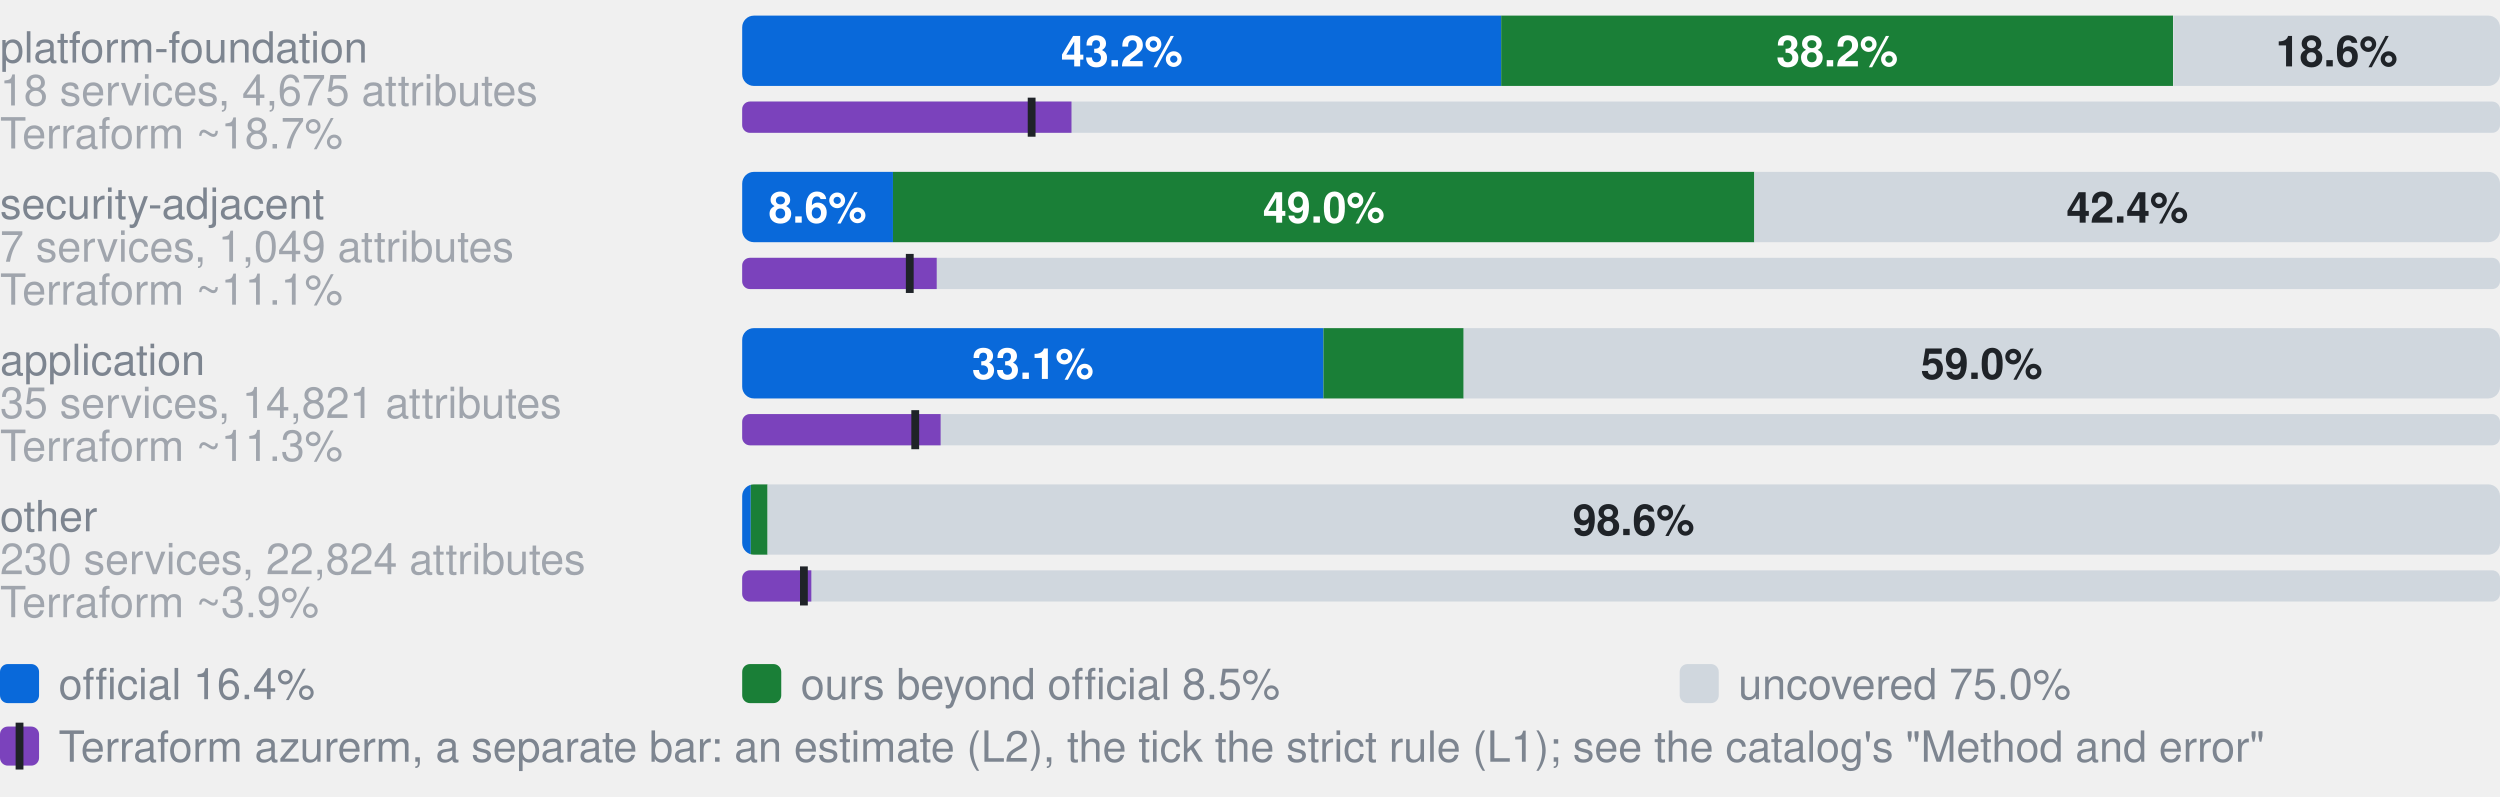
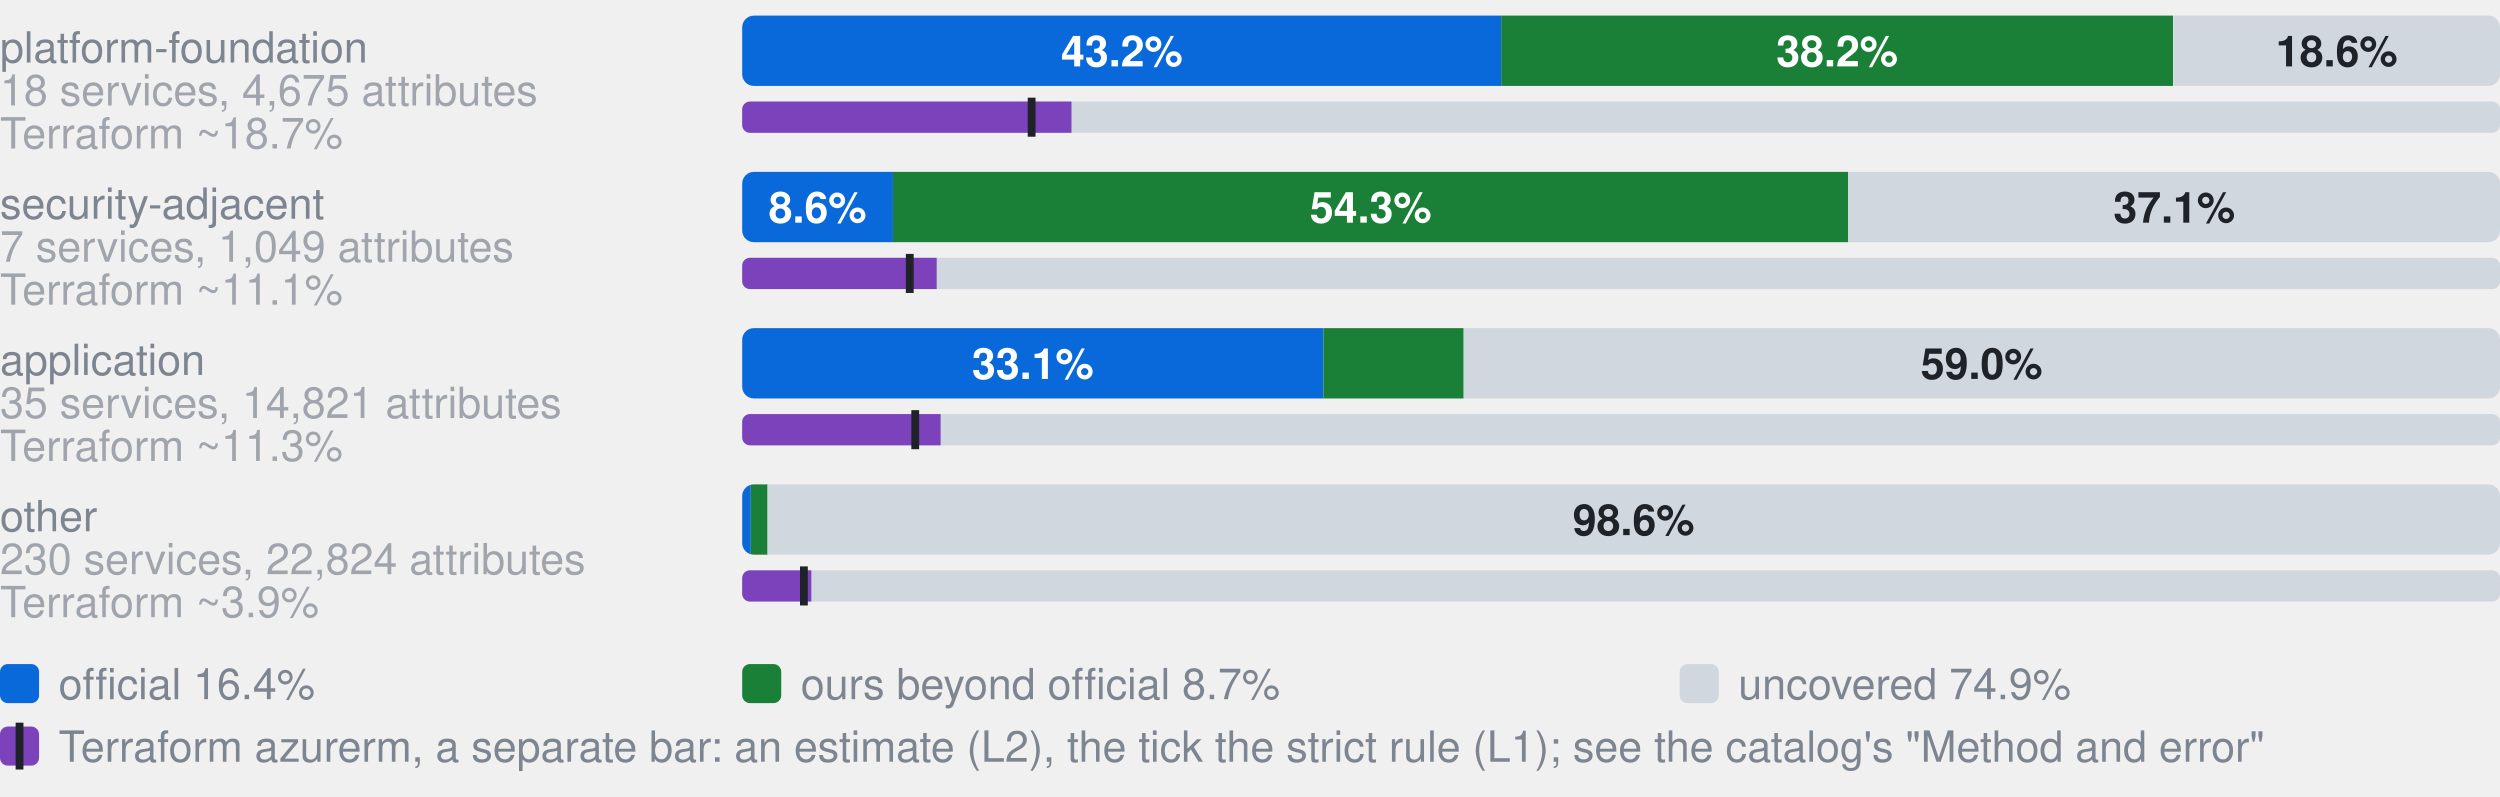
- <svg xmlns="http://www.w3.org/2000/svg" width="640" height="204" viewBox="0 0 640 204" role="img" aria-label="Coverage by category. platform-foundation, 18 services, 4,675 attributes: 43.2% official, 38.2% ours beyond official, 18.6% uncovered, of 4675 attributes; Terraform azurerm, an estimate: 18.7% (L2), 16.5% by the strict rule (L1); security-adjacent, 7 services, 1,049 attributes: 8.6% official, 49.0% ours beyond official, 42.4% uncovered, of 1049 attributes; Terraform azurerm, an estimate: 11.1% (L2), 9.5% by the strict rule (L1); application, 35 services, 14,821 attributes: 33.1% official, 8.0% ours beyond official, 59.0% uncovered, of 14821 attributes; Terraform azurerm, an estimate: 11.3% (L2), 9.8% by the strict rule (L1); other, 230 services, 22,824 attributes: 0.5% official, 1.0% ours beyond official, 98.6% uncovered, of 22824 attributes; Terraform azurerm, an estimate: 3.9% (L2), 3.5% by the strict rule (L1)">
+ <svg xmlns="http://www.w3.org/2000/svg" width="640" height="204" viewBox="0 0 640 204" role="img" aria-label="Coverage by category. platform-foundation, 18 services, 4,675 attributes: 43.2% official, 38.2% ours beyond official, 18.6% uncovered, of 4675 attributes; Terraform azurerm, an estimate: 18.7% (L2), 16.5% by the strict rule (L1); security-adjacent, 7 services, 1,049 attributes: 8.6% official, 54.3% ours beyond official, 37.1% uncovered, of 1049 attributes; Terraform azurerm, an estimate: 11.1% (L2), 9.5% by the strict rule (L1); application, 35 services, 14,821 attributes: 33.1% official, 8.0% ours beyond official, 59.0% uncovered, of 14821 attributes; Terraform azurerm, an estimate: 11.3% (L2), 9.8% by the strict rule (L1); other, 230 services, 22,824 attributes: 0.5% official, 1.0% ours beyond official, 98.6% uncovered, of 22824 attributes; Terraform azurerm, an estimate: 3.9% (L2), 3.5% by the strict rule (L1)">
  <style>text{font-family:-apple-system,BlinkMacSystemFont,"Segoe UI",Helvetica,Arial,sans-serif}.s{font-size:11px;font-weight:600}.t{font-size:11px;fill:#7d8590}.h{font-size:12px;font-weight:600;fill:#7d8590}</style>
  <text x="0" y="16.0" class="t">platform-foundation</text>
  <text x="0" y="27.0" class="t" opacity="0.7">18 services, 4,675 attributes</text>
  <clipPath id="g0">
    <rect x="190.0" y="4.0" width="450.0" height="18.0" rx="3" />
  </clipPath>
  <g clip-path="url(#g0)">
    <rect x="190.0" y="4.0" width="194.3" height="18.0" fill="#0969da" />
    <rect x="384.3" y="4.0" width="172.0" height="18.0" fill="#1a7f37" />
    <rect x="556.4" y="4.0" width="83.6" height="18.0" fill="#d0d7de" />
  </g>
  <text x="287.2" y="17.0" text-anchor="middle" fill="#fff" class="s">43.2%</text>
  <text x="470.3" y="17.0" text-anchor="middle" fill="#fff" class="s">38.2%</text>
  <text x="598.2" y="17.0" text-anchor="middle" fill="#1f2328" class="s">18.6%</text>
  <text x="0" y="38.0" class="t" opacity="0.7">Terraform ~18.7%</text>
  <clipPath id="t0">
    <rect x="190.0" y="26.0" width="450.0" height="8.0" rx="2" />
  </clipPath>
  <g clip-path="url(#t0)">
    <rect x="190.0" y="26.0" width="450.0" height="8.0" fill="#d0d7de" />
    <rect x="190.0" y="26.0" width="84.3" height="8.0" fill="#7b42bc" />
  </g>
  <rect x="263.1" y="25.0" width="2" height="10.0" fill="#1f2328" />
  <text x="0" y="56.0" class="t">security-adjacent</text>
  <text x="0" y="67.0" class="t" opacity="0.7">7 services, 1,049 attributes</text>
  <clipPath id="g1">
    <rect x="190.0" y="44.0" width="450.0" height="18.0" rx="3" />
  </clipPath>
  <g clip-path="url(#g1)">
    <rect x="190.0" y="44.0" width="38.6" height="18.0" fill="#0969da" />
-     <rect x="228.6" y="44.0" width="220.5" height="18.0" fill="#1a7f37" />
-     <rect x="449.1" y="44.0" width="190.9" height="18.0" fill="#d0d7de" />
+     <rect x="228.6" y="44.0" width="244.5" height="18.0" fill="#1a7f37" />
+     <rect x="473.1" y="44.0" width="166.9" height="18.0" fill="#d0d7de" />
  </g>
  <text x="209.3" y="57.0" text-anchor="middle" fill="#fff" class="s">8.6%</text>
-   <text x="338.9" y="57.0" text-anchor="middle" fill="#fff" class="s">49.0%</text>
-   <text x="544.6" y="57.0" text-anchor="middle" fill="#1f2328" class="s">42.4%</text>
+   <text x="350.9" y="57.0" text-anchor="middle" fill="#fff" class="s">54.3%</text>
+   <text x="556.6" y="57.0" text-anchor="middle" fill="#1f2328" class="s">37.1%</text>
  <text x="0" y="78.0" class="t" opacity="0.7">Terraform ~11.1%</text>
  <clipPath id="t1">
    <rect x="190.0" y="66.0" width="450.0" height="8.0" rx="2" />
  </clipPath>
  <g clip-path="url(#t1)">
    <rect x="190.0" y="66.0" width="450.0" height="8.0" fill="#d0d7de" />
    <rect x="190.0" y="66.0" width="49.8" height="8.0" fill="#7b42bc" />
  </g>
  <rect x="231.9" y="65.0" width="2" height="10.0" fill="#1f2328" />
  <text x="0" y="96.0" class="t">application</text>
  <text x="0" y="107.0" class="t" opacity="0.7">35 services, 14,821 attributes</text>
  <clipPath id="g2">
    <rect x="190.0" y="84.0" width="450.0" height="18.0" rx="3" />
  </clipPath>
  <g clip-path="url(#g2)">
    <rect x="190.0" y="84.0" width="148.8" height="18.0" fill="#0969da" />
    <rect x="338.8" y="84.0" width="35.9" height="18.0" fill="#1a7f37" />
    <rect x="374.7" y="84.0" width="265.3" height="18.0" fill="#d0d7de" />
  </g>
  <text x="264.4" y="97.0" text-anchor="middle" fill="#fff" class="s">33.1%</text>
  <text x="507.3" y="97.0" text-anchor="middle" fill="#1f2328" class="s">59.0%</text>
  <text x="0" y="118.0" class="t" opacity="0.7">Terraform ~11.3%</text>
  <clipPath id="t2">
    <rect x="190.0" y="106.0" width="450.0" height="8.0" rx="2" />
  </clipPath>
  <g clip-path="url(#t2)">
    <rect x="190.0" y="106.0" width="450.0" height="8.0" fill="#d0d7de" />
    <rect x="190.0" y="106.0" width="50.8" height="8.0" fill="#7b42bc" />
  </g>
  <rect x="233.3" y="105.0" width="2" height="10.0" fill="#1f2328" />
  <text x="0" y="136.0" class="t">other</text>
  <text x="0" y="147.0" class="t" opacity="0.7">230 services, 22,824 attributes</text>
  <clipPath id="g3">
    <rect x="190.0" y="124.0" width="450.0" height="18.0" rx="3" />
  </clipPath>
  <g clip-path="url(#g3)">
    <rect x="190.0" y="124.0" width="2.2" height="18.0" fill="#0969da" />
    <rect x="192.2" y="124.0" width="4.3" height="18.0" fill="#1a7f37" />
    <rect x="196.5" y="124.0" width="443.5" height="18.0" fill="#d0d7de" />
  </g>
  <text x="418.2" y="137.0" text-anchor="middle" fill="#1f2328" class="s">98.6%</text>
  <text x="0" y="158.0" class="t" opacity="0.7">Terraform ~3.9%</text>
  <clipPath id="t3">
    <rect x="190.0" y="146.0" width="450.0" height="8.0" rx="2" />
  </clipPath>
  <g clip-path="url(#t3)">
    <rect x="190.0" y="146.0" width="450.0" height="8.0" fill="#d0d7de" />
    <rect x="190.0" y="146.0" width="17.7" height="8.0" fill="#7b42bc" />
  </g>
  <rect x="204.8" y="145.0" width="2" height="10.0" fill="#1f2328" />
  <rect x="0" y="170" width="10" height="10" rx="2" fill="#0969da" />
  <text x="15" y="179" class="t">official 16.4%</text>
  <rect x="190" y="170" width="10" height="10" rx="2" fill="#1a7f37" />
-   <text x="205" y="179" class="t">ours beyond official 8.5%</text>
+   <text x="205" y="179" class="t">ours beyond official 8.7%</text>
  <rect x="430" y="170" width="10" height="10" rx="2" fill="#d0d7de" />
-   <text x="445" y="179" class="t">uncovered 75.0%</text>
+   <text x="445" y="179" class="t">uncovered 74.9%</text>
  <rect x="0" y="186" width="10" height="10" rx="2" fill="#7b42bc" />
  <rect x="4" y="185" width="2" height="12" fill="#1f2328" />
  <text x="15" y="195" class="t">Terraform azurerm, a separate bar: an estimate (L2), the tick the strict rule (L1); see the catalog's "Method and error"</text>
</svg>
